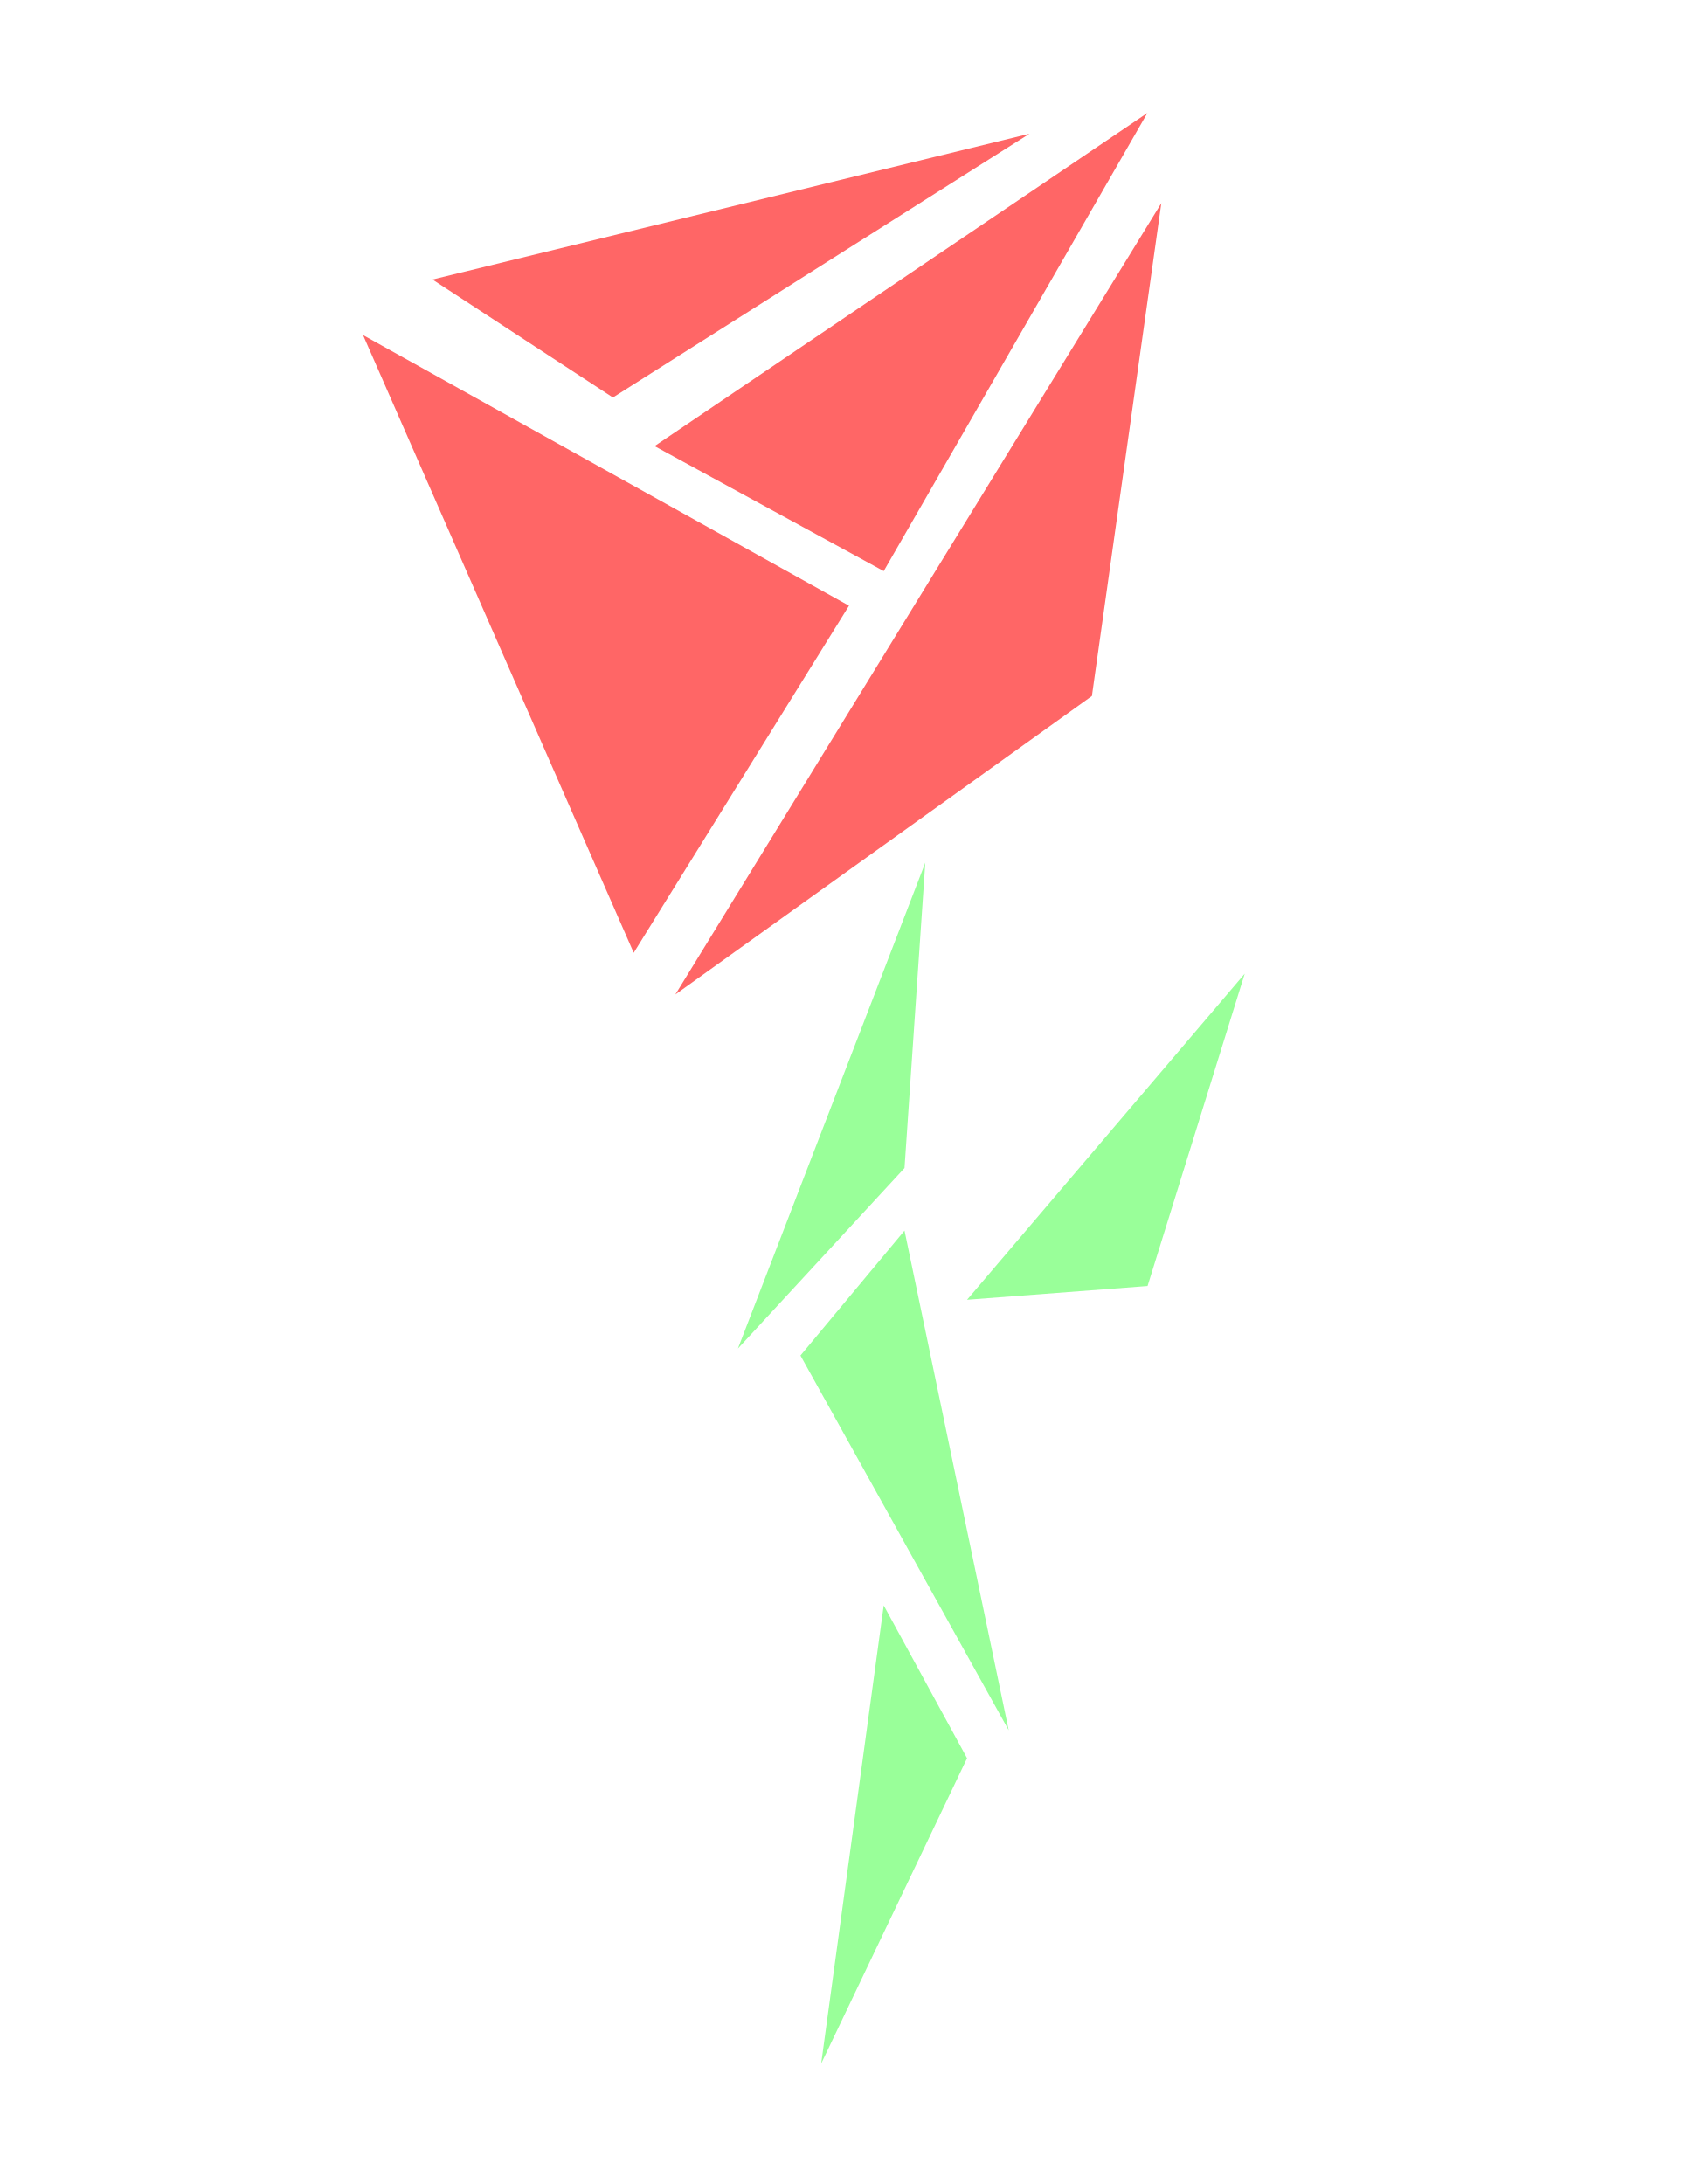
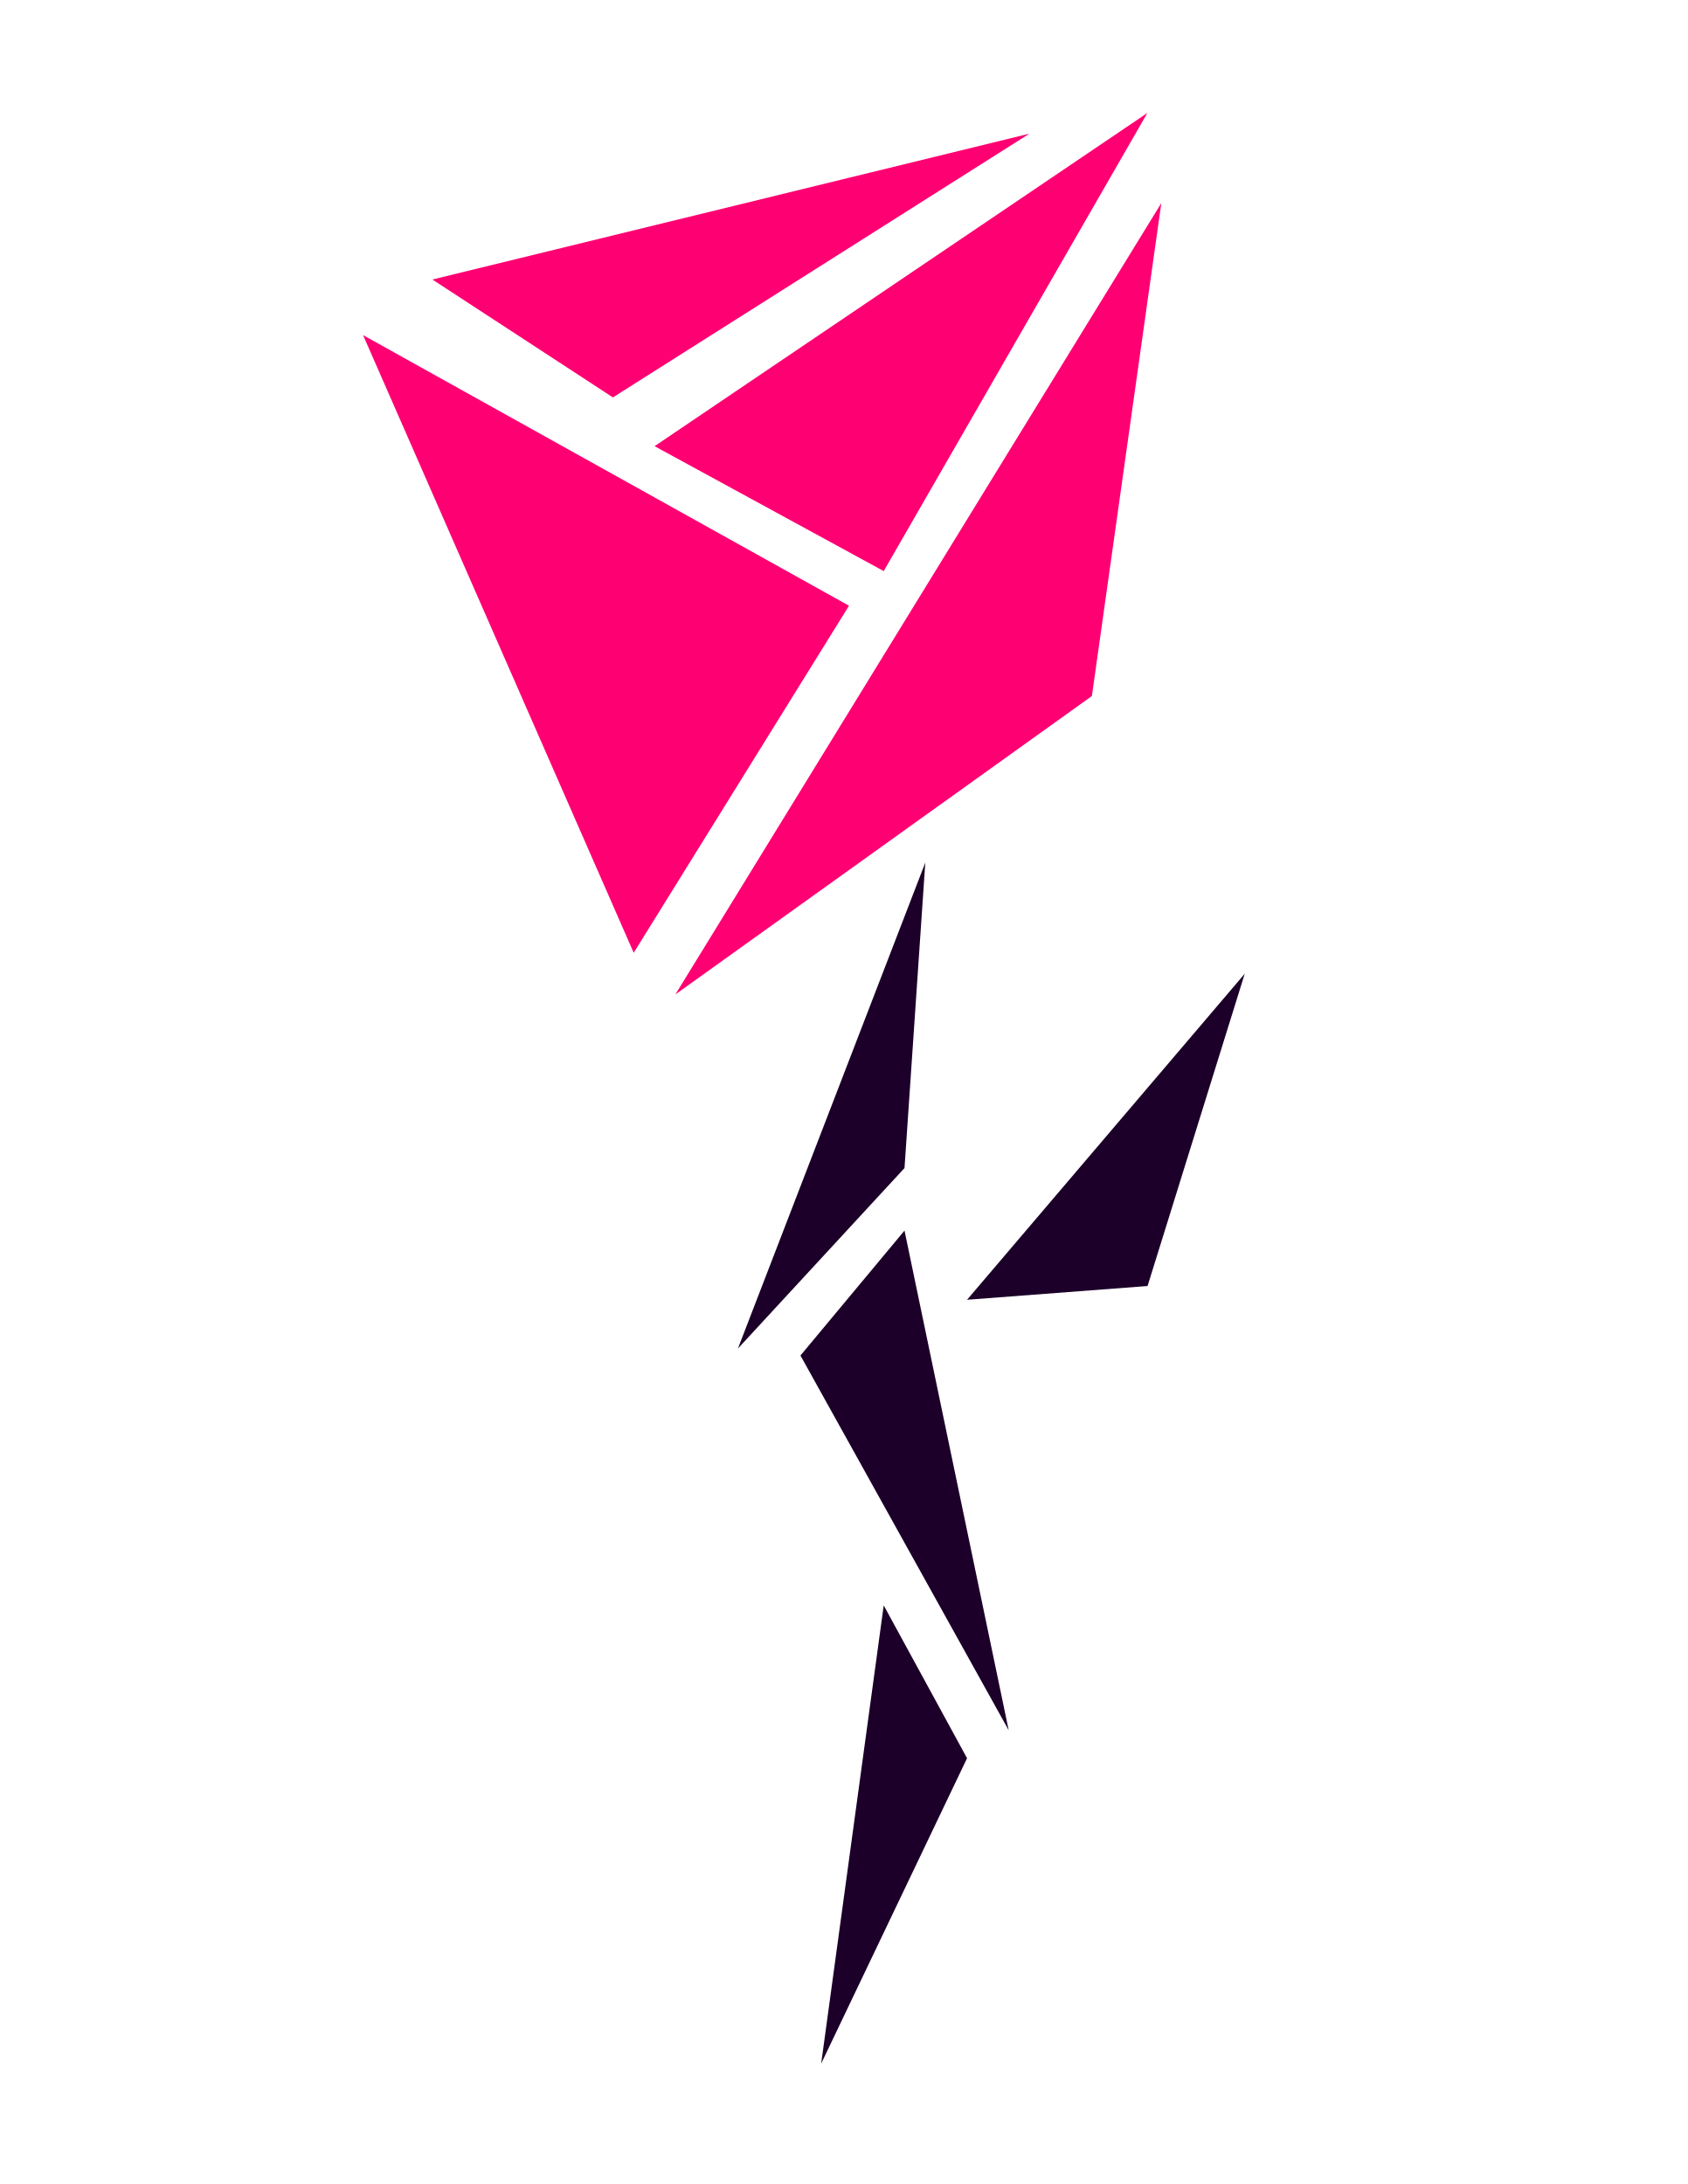
<svg xmlns="http://www.w3.org/2000/svg" xmlns:ns1="http://xml.openoffice.org/svg/export" version="1.2" width="215.9mm" height="279.4mm" viewBox="0 0 21590 27940" preserveAspectRatio="xMidYMid" fill-rule="evenodd" stroke-width="28.222" stroke-linejoin="round" xml:space="preserve">
  <defs class="ClipPathGroup">
    <clipPath id="presentation_clip_path" clipPathUnits="userSpaceOnUse">
      <rect x="0" y="0" width="21590" height="27940" />
+     </clipPath>
+     <clipPath id="presentation_clip_path_shrink" clipPathUnits="userSpaceOnUse">
+       <rect x="21" y="27" width="21547" height="27885" />
    </clipPath>
  </defs>
  <defs class="TextShapeIndex">
    <g ns1:slide="id1" ns1:id-list="id3 id4 id5 id6 id7 id8 id9 id10" />
  </defs>
  <defs class="EmbeddedBulletChars">
-     <g id="bullet-char-template(57356)" transform="scale(0.0004882812,-0.0004882812)">
+     <g id="bullet-char-template-57356" transform="scale(0.0004882812,-0.0004882812)">
      <path d="M 580,1141 L 1163,571 580,0 -4,571 580,1141 Z" />
    </g>
-     <g id="bullet-char-template(57354)" transform="scale(0.0004882812,-0.0004882812)">
+     <g id="bullet-char-template-57354" transform="scale(0.0004882812,-0.0004882812)">
      <path d="M 8,1128 L 1137,1128 1137,0 8,0 8,1128 Z" />
    </g>
-     <g id="bullet-char-template(10146)" transform="scale(0.0004882812,-0.0004882812)">
+     <g id="bullet-char-template-10146" transform="scale(0.0004882812,-0.0004882812)">
      <path d="M 174,0 L 602,739 174,1481 1456,739 174,0 Z M 1358,739 L 309,1346 659,739 1358,739 Z" />
    </g>
-     <g id="bullet-char-template(10132)" transform="scale(0.0004882812,-0.0004882812)">
+     <g id="bullet-char-template-10132" transform="scale(0.0004882812,-0.0004882812)">
      <path d="M 2015,739 L 1276,0 717,0 1260,543 174,543 174,936 1260,936 717,1481 1274,1481 2015,739 Z" />
    </g>
-     <g id="bullet-char-template(10007)" transform="scale(0.0004882812,-0.0004882812)">
+     <g id="bullet-char-template-10007" transform="scale(0.0004882812,-0.0004882812)">
      <path d="M 0,-2 C -7,14 -16,27 -25,37 L 356,567 C 262,823 215,952 215,954 215,979 228,992 255,992 264,992 276,990 289,987 310,991 331,999 354,1012 L 381,999 492,748 772,1049 836,1024 860,1049 C 881,1039 901,1025 922,1006 886,937 835,863 770,784 769,783 710,716 594,584 L 774,223 C 774,196 753,168 711,139 L 727,119 C 717,90 699,76 672,76 641,76 570,178 457,381 L 164,-76 C 142,-110 111,-127 72,-127 30,-127 9,-110 8,-76 1,-67 -2,-52 -2,-32 -2,-23 -1,-13 0,-2 Z" />
    </g>
-     <g id="bullet-char-template(10004)" transform="scale(0.0004882812,-0.0004882812)">
+     <g id="bullet-char-template-10004" transform="scale(0.0004882812,-0.0004882812)">
      <path d="M 285,-33 C 182,-33 111,30 74,156 52,228 41,333 41,471 41,549 55,616 82,672 116,743 169,778 240,778 293,778 328,747 346,684 L 369,508 C 377,444 397,411 428,410 L 1163,1116 C 1174,1127 1196,1133 1229,1133 1271,1133 1292,1118 1292,1087 L 1292,965 C 1292,929 1282,901 1262,881 L 442,47 C 390,-6 338,-33 285,-33 Z" />
    </g>
-     <g id="bullet-char-template(9679)" transform="scale(0.0004882812,-0.0004882812)">
+     <g id="bullet-char-template-9679" transform="scale(0.0004882812,-0.0004882812)">
      <path d="M 813,0 C 632,0 489,54 383,161 276,268 223,411 223,592 223,773 276,916 383,1023 489,1130 632,1184 813,1184 992,1184 1136,1130 1245,1023 1353,916 1407,772 1407,592 1407,412 1353,268 1245,161 1136,54 992,0 813,0 Z" />
    </g>
-     <g id="bullet-char-template(8226)" transform="scale(0.0004882812,-0.0004882812)">
+     <g id="bullet-char-template-8226" transform="scale(0.0004882812,-0.0004882812)">
      <path d="M 346,457 C 273,457 209,483 155,535 101,586 74,649 74,723 74,796 101,859 155,911 209,963 273,989 346,989 419,989 480,963 531,910 582,859 608,796 608,723 608,648 583,586 532,535 482,483 420,457 346,457 Z" />
    </g>
-     <g id="bullet-char-template(8211)" transform="scale(0.0004882812,-0.0004882812)">
+     <g id="bullet-char-template-8211" transform="scale(0.0004882812,-0.0004882812)">
      <path d="M -4,459 L 1135,459 1135,606 -4,606 -4,459 Z" />
+     </g>
+     <g id="bullet-char-template-61548" transform="scale(0.0004882812,-0.0004882812)">
+       <path d="M 173,740 C 173,903 231,1043 346,1159 462,1274 601,1332 765,1332 928,1332 1067,1274 1183,1159 1299,1043 1357,903 1357,740 1357,577 1299,437 1183,322 1067,206 928,148 765,148 601,148 462,206 346,322 231,437 173,577 173,740 Z" />
    </g>
  </defs>
  <defs class="TextEmbeddedBitmaps" />
  <g>
    <g id="id2" class="Master_Slide">
      <g id="bg-id2" class="Background" />
      <g id="bo-id2" class="BackgroundObjects" />
    </g>
  </g>
  <g class="SlideGroup">
    <g>
-       <g id="id1" class="Slide" clip-path="url(#presentation_clip_path)">
-         <g class="Page">
-           <g class="Group">
+       <g id="container-id1">
+         <g id="id1" class="Slide" clip-path="url(#presentation_clip_path)">
+           <g class="Page">
            <g class="com.sun.star.drawing.PolyPolygonShape">
              <g id="id3">
-                 <rect class="BoundingBox" stroke="none" fill="none" x="8373" y="1444" width="6306" height="5863" />
-                 <path fill="rgb(255,102,102)" stroke="none" d="M 8373,5707 L 11304,7306 14677,1445 8373,5707 Z" />
+                 <rect class="BoundingBox" stroke="none" fill="none" x="8373" y="1444" width="6306" height="5864" />
+                 <path fill="rgb(255,0,115)" stroke="none" d="M 8373,5708 L 11304,7306 14677,1445 8373,5708 Z" />
              </g>
            </g>
            <g class="com.sun.star.drawing.PolyPolygonShape">
              <g id="id4">
-                 <rect class="BoundingBox" stroke="none" fill="none" x="8638" y="2598" width="6218" height="10126" />
-                 <path fill="rgb(255,102,102)" stroke="none" d="M 8639,12722 L 13967,8904 14855,2599 8639,12722 Z" />
+                 <rect class="BoundingBox" stroke="none" fill="none" x="8639" y="2598" width="6218" height="10126" />
+                 <path fill="rgb(255,0,115)" stroke="none" d="M 8639,12722 L 13967,8904 14855,2598 8639,12722 Z" />
              </g>
            </g>
            <g class="com.sun.star.drawing.PolyPolygonShape">
              <g id="id5">
-                 <rect class="BoundingBox" stroke="none" fill="none" x="4643" y="4286" width="6218" height="7905" />
-                 <path fill="rgb(255,102,102)" stroke="none" d="M 10860,7749 L 8106,12189 4644,4287 10860,7749 Z" />
+                 <rect class="BoundingBox" stroke="none" fill="none" x="4643" y="4287" width="6218" height="7904" />
+                 <path fill="rgb(255,0,115)" stroke="none" d="M 10860,7749 L 8106,12189 4644,4287 10860,7749 Z" />
              </g>
            </g>
            <g class="com.sun.star.drawing.PolyPolygonShape">
              <g id="id6">
                <rect class="BoundingBox" stroke="none" fill="none" x="9438" y="11035" width="2399" height="6218" />
-                 <path fill="rgb(153,255,153)" stroke="none" d="M 11570,14943 L 11836,11036 9439,17252 11570,14943 Z" />
+                 <path fill="rgb(28,0,41)" stroke="none" d="M 11570,14943 L 11836,11035 9439,17252 11570,14943 Z" />
              </g>
            </g>
            <g class="com.sun.star.drawing.PolyPolygonShape">
              <g id="id7">
-                 <rect class="BoundingBox" stroke="none" fill="none" x="5531" y="1710" width="7639" height="3377" />
-                 <path fill="rgb(255,102,102)" stroke="none" d="M 5532,3576 L 7840,5085 13168,1711 5532,3576 Z" />
+                 <rect class="BoundingBox" stroke="none" fill="none" x="5531" y="1710" width="7639" height="3376" />
+                 <path fill="rgb(255,0,115)" stroke="none" d="M 5531,3576 L 7840,5084 13168,1710 5531,3576 Z" />
              </g>
            </g>
            <g class="com.sun.star.drawing.PolyPolygonShape">
              <g id="id8">
                <rect class="BoundingBox" stroke="none" fill="none" x="10238" y="15742" width="2666" height="6396" />
-                 <path fill="rgb(153,255,153)" stroke="none" d="M 10239,17341 L 11570,15743 12903,22136 10239,17341 Z" />
+                 <path fill="rgb(28,0,41)" stroke="none" d="M 10239,17341 L 11570,15743 12903,22136 10239,17341 Z" />
              </g>
            </g>
            <g class="com.sun.star.drawing.PolyPolygonShape">
              <g id="id9">
-                 <rect class="BoundingBox" stroke="none" fill="none" x="10504" y="20537" width="1867" height="5865" />
-                 <path fill="rgb(153,255,153)" stroke="none" d="M 12370,22493 L 11304,20538 10504,26400 12370,22493 Z" />
+                 <rect class="BoundingBox" stroke="none" fill="none" x="10504" y="20537" width="1868" height="5865" />
+                 <path fill="rgb(28,0,41)" stroke="none" d="M 12370,22493 L 11304,20538 10504,26400 12370,22493 Z" />
              </g>
            </g>
            <g class="com.sun.star.drawing.PolyPolygonShape">
              <g id="id10">
                <rect class="BoundingBox" stroke="none" fill="none" x="12369" y="12456" width="3555" height="4173" />
-                 <path fill="rgb(153,255,153)" stroke="none" d="M 14679,16452 L 15922,12456 12370,16628 14679,16452 Z" />
+                 <path fill="rgb(28,0,41)" stroke="none" d="M 14679,16452 L 15922,12457 12370,16628 14679,16452 Z" />
              </g>
            </g>
          </g>
        </g>
      </g>
    </g>
  </g>
</svg>
